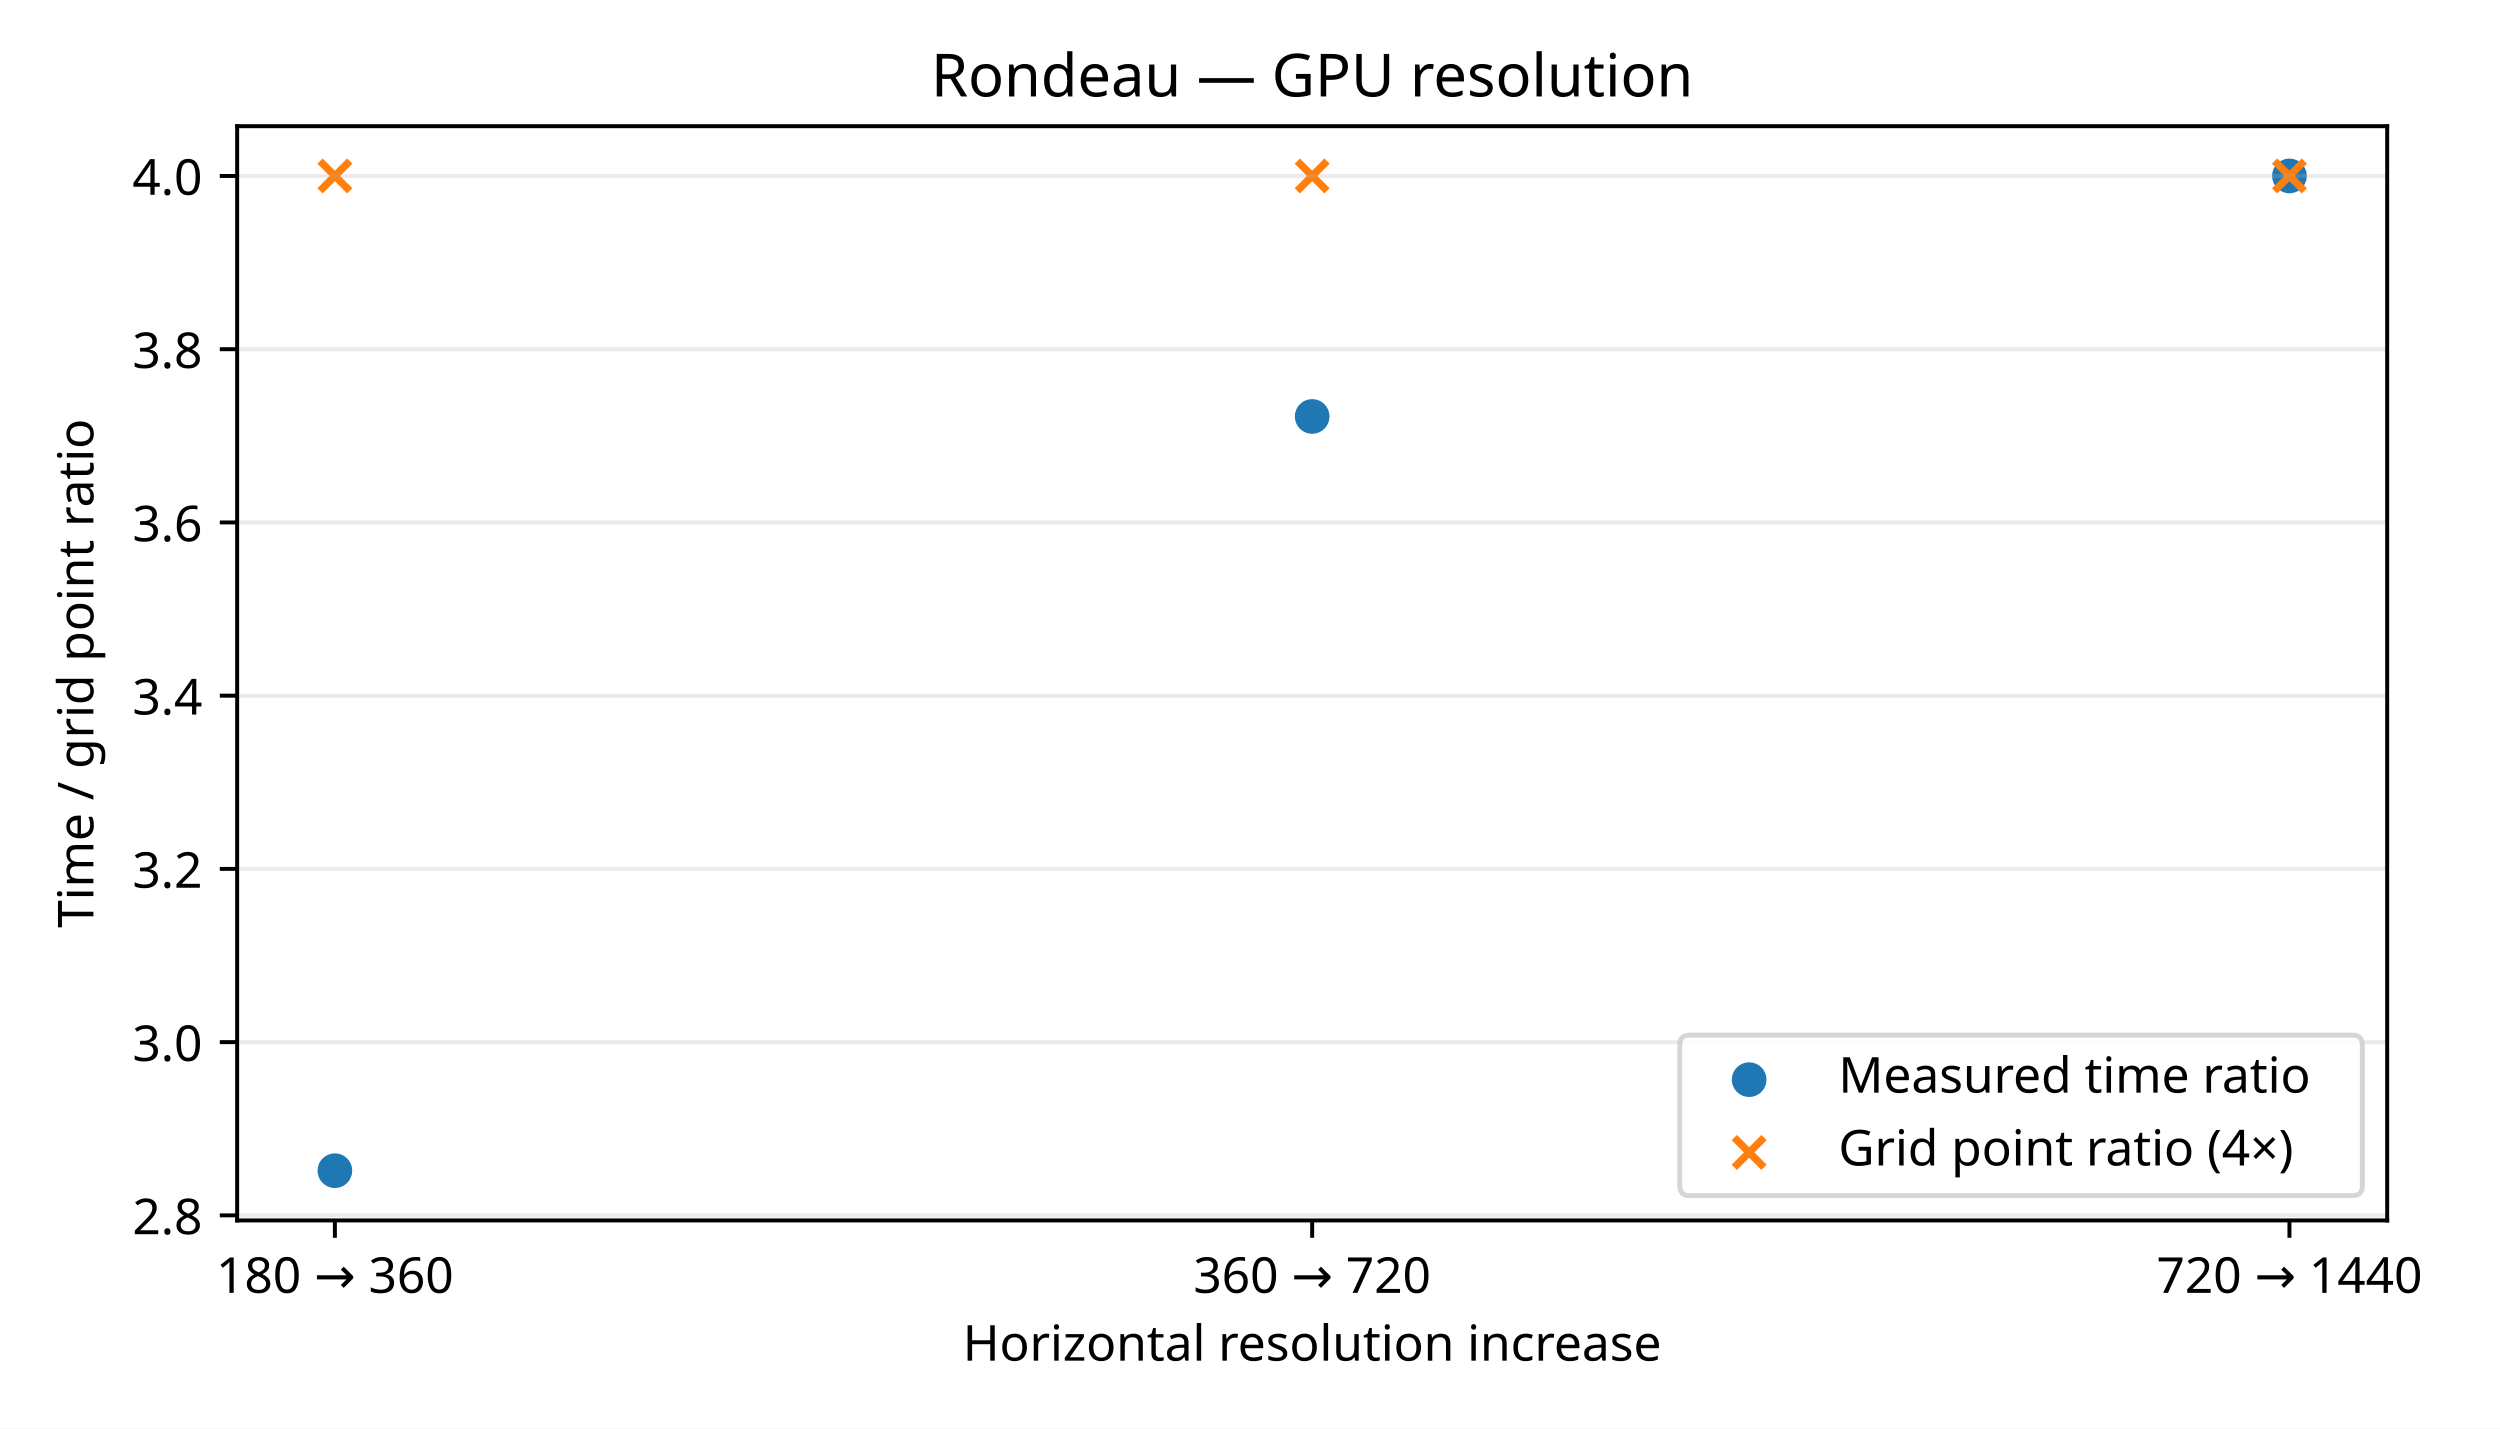
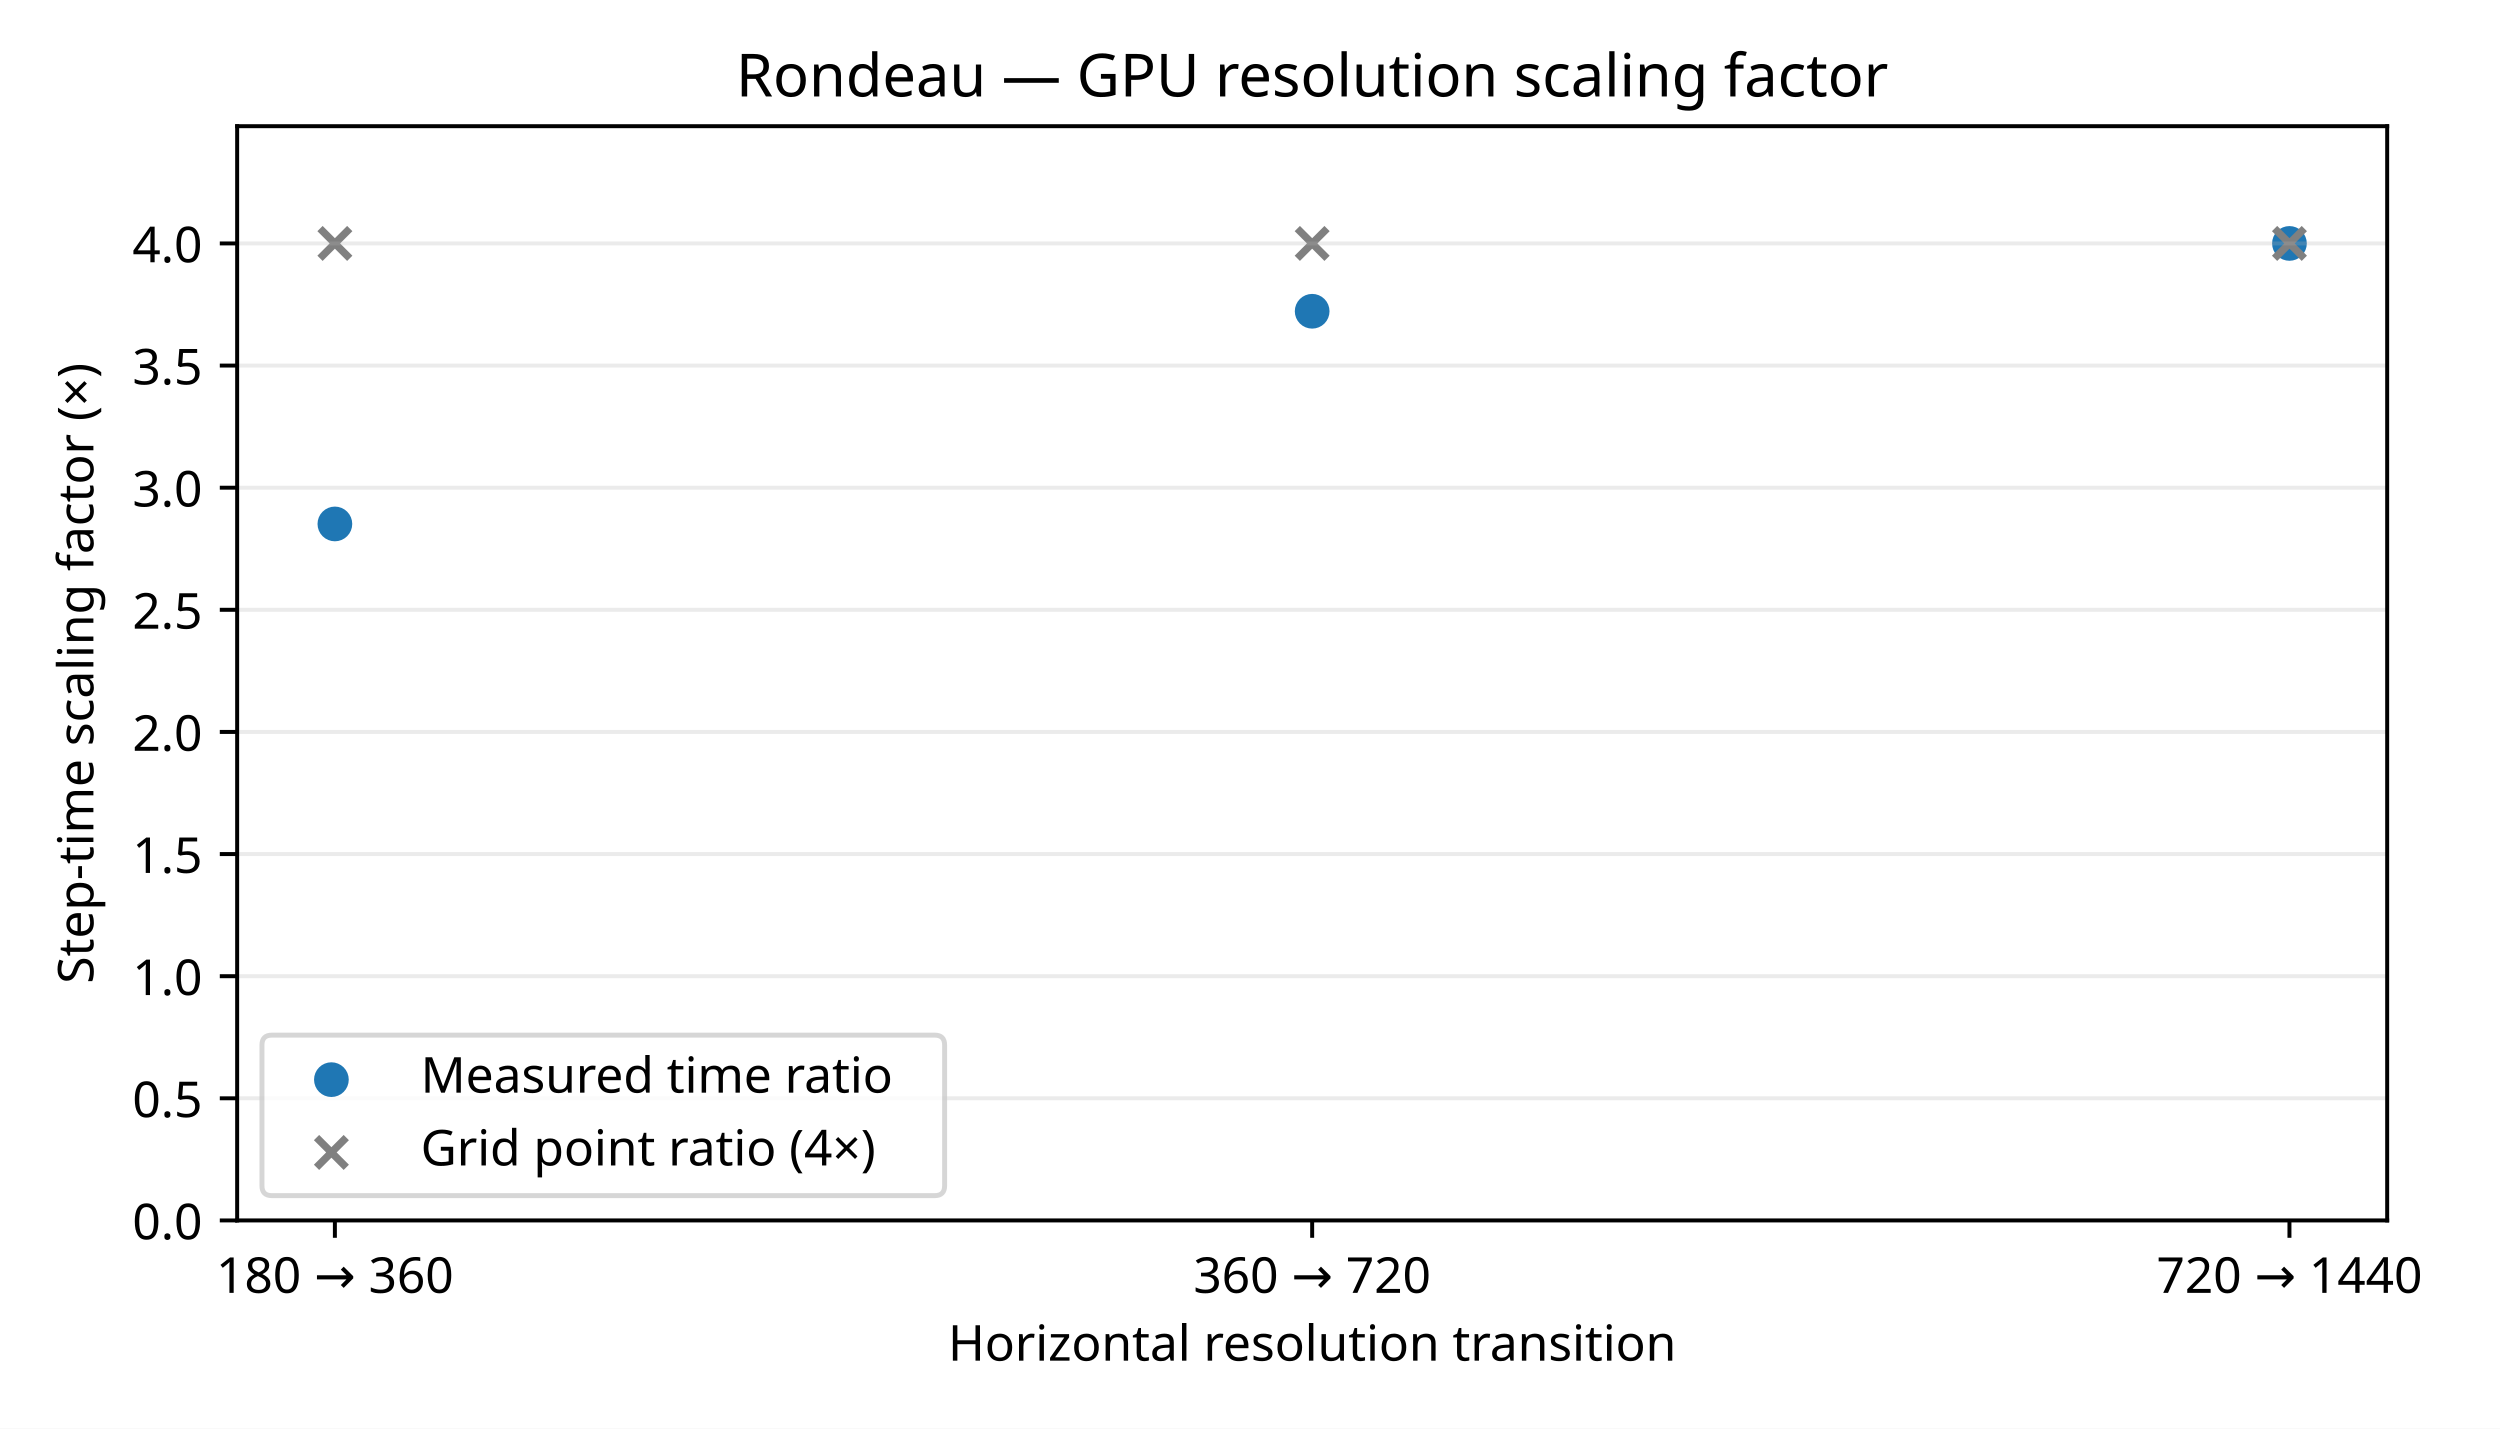
<svg xmlns="http://www.w3.org/2000/svg" xmlns:xlink="http://www.w3.org/1999/xlink" width="504pt" height="288pt" viewBox="0 0 504 288" version="1.1">
  <defs>
    <style type="text/css">*{stroke-linejoin: round; stroke-linecap: butt}</style>
  </defs>
  <g id="figure_1">
    <g id="patch_1">
      <path d="M 0 288 L 504 288 L 504 0 L 0 0 z " style="fill: #ffffff" />
    </g>
    <g id="axes_1">
      <g id="patch_2">
        <path d="M 47.81 246.04 L 481.255 246.04 L 481.255 25.44 L 47.81 25.44 z " style="fill: #ffffff" />
      </g>
      <g id="PathCollection_1">
        <defs>
          <path id="mcc4f2172f0" d="M 0 3 C 0.796 3 1.559 2.684 2.121 2.121 C 2.684 1.559 3 0.796 3 0 C 3 -0.796 2.684 -1.559 2.121 -2.121 C 1.559 -2.684 0.796 -3 0 -3 C -0.796 -3 -1.559 -2.684 -2.121 -2.121 C -2.684 -1.559 -3 -0.796 -3 0 C -3 0.796 -2.684 1.559 -2.121 2.121 C -1.559 2.684 -0.796 3 0 3 z " style="stroke: #1f77b4" />
        </defs>
        <g clip-path="url(#pf6c49e2261)">
-           <use xlink:href="#mcc4f2172f0" x="67.512" y="236.013" style="fill: #1f77b4; stroke: #1f77b4" />
-           <use xlink:href="#mcc4f2172f0" x="264.532" y="83.959" style="fill: #1f77b4; stroke: #1f77b4" />
-           <use xlink:href="#mcc4f2172f0" x="461.553" y="35.467" style="fill: #1f77b4; stroke: #1f77b4" />
+           <use xlink:href="#mcc4f2172f0" x="67.512" y="105.627" style="fill: #1f77b4; stroke: #1f77b4" />
+           <use xlink:href="#mcc4f2172f0" x="264.532" y="62.75" style="fill: #1f77b4; stroke: #1f77b4" />
+           <use xlink:href="#mcc4f2172f0" x="461.553" y="49.076" style="fill: #1f77b4; stroke: #1f77b4" />
        </g>
      </g>
      <g id="PathCollection_2">
        <defs>
-           <path id="m44c4faa206" d="M -3 3 L 3 -3 M -3 -3 L 3 3 " style="stroke: #ff7f0e; stroke-width: 1.5" />
+           <path id="mca0ac0838d" d="M -3 3 L 3 -3 M -3 -3 L 3 3 " style="stroke: #808080; stroke-width: 1.5" />
        </defs>
        <g clip-path="url(#pf6c49e2261)">
-           <use xlink:href="#m44c4faa206" x="67.512" y="35.473" style="fill: #ff7f0e; stroke: #ff7f0e; stroke-width: 1.5" />
-           <use xlink:href="#m44c4faa206" x="264.532" y="35.473" style="fill: #ff7f0e; stroke: #ff7f0e; stroke-width: 1.5" />
-           <use xlink:href="#m44c4faa206" x="461.553" y="35.473" style="fill: #ff7f0e; stroke: #ff7f0e; stroke-width: 1.5" />
+           <use xlink:href="#mca0ac0838d" x="67.512" y="49.077" style="fill: #808080; stroke: #808080; stroke-width: 1.5" />
+           <use xlink:href="#mca0ac0838d" x="264.532" y="49.077" style="fill: #808080; stroke: #808080; stroke-width: 1.5" />
+           <use xlink:href="#mca0ac0838d" x="461.553" y="49.077" style="fill: #808080; stroke: #808080; stroke-width: 1.5" />
        </g>
      </g>
      <g id="matplotlib.axis_1">
        <g id="xtick_1">
          <g id="line2d_1">
            <defs>
              <path id="mce72cfa7c0" d="M 0 0 L 0 3.5 " style="stroke: #000000; stroke-width: 0.8" />
            </defs>
            <g>
              <use xlink:href="#mce72cfa7c0" x="67.512" y="246.04" style="stroke: #000000; stroke-width: 0.8" />
            </g>
          </g>
          <g id="text_1">
            <text style="font: 10px 'sans-serif'; text-anchor: middle" x="67.512" y="260.638" transform="rotate(-0, 67.51202, 260.6384)">180 → 360</text>
          </g>
        </g>
        <g id="xtick_2">
          <g id="line2d_2">
            <g>
              <use xlink:href="#mce72cfa7c0" x="264.532" y="246.04" style="stroke: #000000; stroke-width: 0.8" />
            </g>
          </g>
          <g id="text_2">
            <text style="font: 10px 'sans-serif'; text-anchor: middle" x="264.532" y="260.638" transform="rotate(-0, 264.5323, 260.6384)">360 → 720</text>
          </g>
        </g>
        <g id="xtick_3">
          <g id="line2d_3">
            <g>
              <use xlink:href="#mce72cfa7c0" x="461.553" y="246.04" style="stroke: #000000; stroke-width: 0.8" />
            </g>
          </g>
          <g id="text_3">
            <text style="font: 10px 'sans-serif'; text-anchor: middle" x="461.553" y="260.638" transform="rotate(-0, 461.5525, 260.6384)">720 → 1440</text>
          </g>
        </g>
        <g id="text_4">
-           <text style="font: 10px 'sans-serif'; text-anchor: middle" x="264.532" y="274.317" transform="rotate(-0, 264.5323, 274.3166)">Horizontal resolution increase</text>
+           <text style="font: 10px 'sans-serif'; text-anchor: middle" x="264.532" y="274.317" transform="rotate(-0, 264.5323, 274.3166)">Horizontal resolution transition</text>
        </g>
      </g>
      <g id="matplotlib.axis_2">
        <g id="ytick_1">
          <g id="line2d_4">
-             <path d="M 47.81 245.018 L 481.255 245.018 " clip-path="url(#pf6c49e2261)" style="fill: none; stroke: #b0b0b0; stroke-opacity: 0.25; stroke-width: 0.8; stroke-linecap: square" />
+             <path d="M 47.81 246.04 L 481.255 246.04 " clip-path="url(#pf6c49e2261)" style="fill: none; stroke: #b0b0b0; stroke-opacity: 0.25; stroke-width: 0.8; stroke-linecap: square" />
          </g>
          <g id="line2d_5">
            <defs>
              <path id="m40b14a86b7" d="M 0 0 L -3.5 0 " style="stroke: #000000; stroke-width: 0.8" />
            </defs>
            <g>
-               <use xlink:href="#m40b14a86b7" x="47.81" y="245.018" style="stroke: #000000; stroke-width: 0.8" />
+               <use xlink:href="#m40b14a86b7" x="47.81" y="246.04" style="stroke: #000000; stroke-width: 0.8" />
            </g>
          </g>
          <g id="text_5">
-             <text style="font: 10px 'sans-serif'; text-anchor: end" x="40.81" y="248.817" transform="rotate(-0, 40.81, 248.8168)">2.8</text>
+             <text style="font: 10px 'sans-serif'; text-anchor: end" x="40.81" y="249.839" transform="rotate(-0, 40.81, 249.8392)">0.0</text>
          </g>
        </g>
        <g id="ytick_2">
          <g id="line2d_6">
-             <path d="M 47.81 210.093 L 481.255 210.093 " clip-path="url(#pf6c49e2261)" style="fill: none; stroke: #b0b0b0; stroke-opacity: 0.25; stroke-width: 0.8; stroke-linecap: square" />
+             <path d="M 47.81 221.42 L 481.255 221.42 " clip-path="url(#pf6c49e2261)" style="fill: none; stroke: #b0b0b0; stroke-opacity: 0.25; stroke-width: 0.8; stroke-linecap: square" />
          </g>
          <g id="line2d_7">
            <g>
-               <use xlink:href="#m40b14a86b7" x="47.81" y="210.093" style="stroke: #000000; stroke-width: 0.8" />
+               <use xlink:href="#m40b14a86b7" x="47.81" y="221.42" style="stroke: #000000; stroke-width: 0.8" />
            </g>
          </g>
          <g id="text_6">
-             <text style="font: 10px 'sans-serif'; text-anchor: end" x="40.81" y="213.893" transform="rotate(-0, 40.81, 213.8926)">3.0</text>
+             <text style="font: 10px 'sans-serif'; text-anchor: end" x="40.81" y="225.219" transform="rotate(-0, 40.81, 225.2189)">0.5</text>
          </g>
        </g>
        <g id="ytick_3">
          <g id="line2d_8">
-             <path d="M 47.81 175.169 L 481.255 175.169 " clip-path="url(#pf6c49e2261)" style="fill: none; stroke: #b0b0b0; stroke-opacity: 0.25; stroke-width: 0.8; stroke-linecap: square" />
+             <path d="M 47.81 196.799 L 481.255 196.799 " clip-path="url(#pf6c49e2261)" style="fill: none; stroke: #b0b0b0; stroke-opacity: 0.25; stroke-width: 0.8; stroke-linecap: square" />
          </g>
          <g id="line2d_9">
            <g>
-               <use xlink:href="#m40b14a86b7" x="47.81" y="175.169" style="stroke: #000000; stroke-width: 0.8" />
+               <use xlink:href="#m40b14a86b7" x="47.81" y="196.799" style="stroke: #000000; stroke-width: 0.8" />
            </g>
          </g>
          <g id="text_7">
-             <text style="font: 10px 'sans-serif'; text-anchor: end" x="40.81" y="178.969" transform="rotate(-0, 40.81, 178.9685)">3.2</text>
+             <text style="font: 10px 'sans-serif'; text-anchor: end" x="40.81" y="200.599" transform="rotate(-0, 40.81, 200.5985)">1.0</text>
          </g>
        </g>
        <g id="ytick_4">
          <g id="line2d_10">
-             <path d="M 47.81 140.245 L 481.255 140.245 " clip-path="url(#pf6c49e2261)" style="fill: none; stroke: #b0b0b0; stroke-opacity: 0.25; stroke-width: 0.8; stroke-linecap: square" />
+             <path d="M 47.81 172.179 L 481.255 172.179 " clip-path="url(#pf6c49e2261)" style="fill: none; stroke: #b0b0b0; stroke-opacity: 0.25; stroke-width: 0.8; stroke-linecap: square" />
          </g>
          <g id="line2d_11">
            <g>
-               <use xlink:href="#m40b14a86b7" x="47.81" y="140.245" style="stroke: #000000; stroke-width: 0.8" />
+               <use xlink:href="#m40b14a86b7" x="47.81" y="172.179" style="stroke: #000000; stroke-width: 0.8" />
            </g>
          </g>
          <g id="text_8">
-             <text style="font: 10px 'sans-serif'; text-anchor: end" x="40.81" y="144.044" transform="rotate(-0, 40.81, 144.0444)">3.4</text>
+             <text style="font: 10px 'sans-serif'; text-anchor: end" x="40.81" y="175.978" transform="rotate(-0, 40.81, 175.9782)">1.5</text>
          </g>
        </g>
        <g id="ytick_5">
          <g id="line2d_12">
-             <path d="M 47.81 105.321 L 481.255 105.321 " clip-path="url(#pf6c49e2261)" style="fill: none; stroke: #b0b0b0; stroke-opacity: 0.25; stroke-width: 0.8; stroke-linecap: square" />
+             <path d="M 47.81 147.559 L 481.255 147.559 " clip-path="url(#pf6c49e2261)" style="fill: none; stroke: #b0b0b0; stroke-opacity: 0.25; stroke-width: 0.8; stroke-linecap: square" />
          </g>
          <g id="line2d_13">
            <g>
-               <use xlink:href="#m40b14a86b7" x="47.81" y="105.321" style="stroke: #000000; stroke-width: 0.8" />
+               <use xlink:href="#m40b14a86b7" x="47.81" y="147.559" style="stroke: #000000; stroke-width: 0.8" />
            </g>
          </g>
          <g id="text_9">
-             <text style="font: 10px 'sans-serif'; text-anchor: end" x="40.81" y="109.12" transform="rotate(-0, 40.81, 109.1203)">3.6</text>
+             <text style="font: 10px 'sans-serif'; text-anchor: end" x="40.81" y="151.358" transform="rotate(-0, 40.81, 151.3579)">2.0</text>
          </g>
        </g>
        <g id="ytick_6">
          <g id="line2d_14">
-             <path d="M 47.81 70.397 L 481.255 70.397 " clip-path="url(#pf6c49e2261)" style="fill: none; stroke: #b0b0b0; stroke-opacity: 0.25; stroke-width: 0.8; stroke-linecap: square" />
+             <path d="M 47.81 122.938 L 481.255 122.938 " clip-path="url(#pf6c49e2261)" style="fill: none; stroke: #b0b0b0; stroke-opacity: 0.25; stroke-width: 0.8; stroke-linecap: square" />
          </g>
          <g id="line2d_15">
            <g>
-               <use xlink:href="#m40b14a86b7" x="47.81" y="70.397" style="stroke: #000000; stroke-width: 0.8" />
+               <use xlink:href="#m40b14a86b7" x="47.81" y="122.938" style="stroke: #000000; stroke-width: 0.8" />
            </g>
          </g>
          <g id="text_10">
-             <text style="font: 10px 'sans-serif'; text-anchor: end" x="40.81" y="74.196" transform="rotate(-0, 40.81, 74.19623)">3.8</text>
+             <text style="font: 10px 'sans-serif'; text-anchor: end" x="40.81" y="126.738" transform="rotate(-0, 40.81, 126.7375)">2.5</text>
          </g>
        </g>
        <g id="ytick_7">
          <g id="line2d_16">
-             <path d="M 47.81 35.473 L 481.255 35.473 " clip-path="url(#pf6c49e2261)" style="fill: none; stroke: #b0b0b0; stroke-opacity: 0.25; stroke-width: 0.8; stroke-linecap: square" />
+             <path d="M 47.81 98.318 L 481.255 98.318 " clip-path="url(#pf6c49e2261)" style="fill: none; stroke: #b0b0b0; stroke-opacity: 0.25; stroke-width: 0.8; stroke-linecap: square" />
          </g>
          <g id="line2d_17">
            <g>
-               <use xlink:href="#m40b14a86b7" x="47.81" y="35.473" style="stroke: #000000; stroke-width: 0.8" />
+               <use xlink:href="#m40b14a86b7" x="47.81" y="98.318" style="stroke: #000000; stroke-width: 0.8" />
            </g>
          </g>
          <g id="text_11">
-             <text style="font: 10px 'sans-serif'; text-anchor: end" x="40.81" y="39.272" transform="rotate(-0, 40.81, 39.27212)">4.0</text>
-           </g>
-         </g>
-         <g id="text_12">
-           <text style="font: 10px 'sans-serif'; text-anchor: middle" x="18.827" y="135.74" transform="rotate(-90, 18.82719, 135.74)">Time / grid point ratio</text>
+             <text style="font: 10px 'sans-serif'; text-anchor: end" x="40.81" y="102.117" transform="rotate(-0, 40.81, 102.1172)">3.0</text>
+           </g>
+         </g>
+         <g id="ytick_8">
+           <g id="line2d_18">
+             <path d="M 47.81 73.698 L 481.255 73.698 " clip-path="url(#pf6c49e2261)" style="fill: none; stroke: #b0b0b0; stroke-opacity: 0.25; stroke-width: 0.8; stroke-linecap: square" />
+           </g>
+           <g id="line2d_19">
+             <g>
+               <use xlink:href="#m40b14a86b7" x="47.81" y="73.698" style="stroke: #000000; stroke-width: 0.8" />
+             </g>
+           </g>
+           <g id="text_12">
+             <text style="font: 10px 'sans-serif'; text-anchor: end" x="40.81" y="77.497" transform="rotate(-0, 40.81, 77.49686)">3.5</text>
+           </g>
+         </g>
+         <g id="ytick_9">
+           <g id="line2d_20">
+             <path d="M 47.81 49.077 L 481.255 49.077 " clip-path="url(#pf6c49e2261)" style="fill: none; stroke: #b0b0b0; stroke-opacity: 0.25; stroke-width: 0.8; stroke-linecap: square" />
+           </g>
+           <g id="line2d_21">
+             <g>
+               <use xlink:href="#m40b14a86b7" x="47.81" y="49.077" style="stroke: #000000; stroke-width: 0.8" />
+             </g>
+           </g>
+           <g id="text_13">
+             <text style="font: 10px 'sans-serif'; text-anchor: end" x="40.81" y="52.877" transform="rotate(-0, 40.81, 52.87652)">4.0</text>
+           </g>
+         </g>
+         <g id="text_14">
+           <text style="font: 10px 'sans-serif'; text-anchor: middle" x="18.827" y="135.74" transform="rotate(-90, 18.82719, 135.74)">Step-time scaling factor (×)</text>
        </g>
      </g>
      <g id="patch_3">
        <path d="M 47.81 246.04 L 47.81 25.44 " style="fill: none; stroke: #000000; stroke-width: 0.8; stroke-linejoin: miter; stroke-linecap: square" />
      </g>
      <g id="patch_4">
        <path d="M 481.255 246.04 L 481.255 25.44 " style="fill: none; stroke: #000000; stroke-width: 0.8; stroke-linejoin: miter; stroke-linecap: square" />
      </g>
      <g id="patch_5">
        <path d="M 47.81 246.04 L 481.255 246.04 " style="fill: none; stroke: #000000; stroke-width: 0.8; stroke-linejoin: miter; stroke-linecap: square" />
      </g>
      <g id="patch_6">
        <path d="M 47.81 25.44 L 481.255 25.44 " style="fill: none; stroke: #000000; stroke-width: 0.8; stroke-linejoin: miter; stroke-linecap: square" />
      </g>
-       <g id="text_13">
-         <text style="font: 12px 'sans-serif'; text-anchor: middle" x="264.532" y="19.44" transform="rotate(-0, 264.5323, 19.44)">Rondeau — GPU resolution</text>
+       <g id="text_15">
+         <text style="font: 12px 'sans-serif'; text-anchor: middle" x="264.532" y="19.44" transform="rotate(-0, 264.5323, 19.44)">Rondeau — GPU resolution scaling factor</text>
      </g>
      <g id="legend_1">
        <g id="patch_7">
-           <path d="M 340.63 241.04 L 474.255 241.04 Q 476.255 241.04 476.255 239.04 L 476.255 210.684 Q 476.255 208.684 474.255 208.684 L 340.63 208.684 Q 338.63 208.684 338.63 210.684 L 338.63 239.04 Q 338.63 241.04 340.63 241.04 z " style="fill: #ffffff; opacity: 0.8; stroke: #cccccc; stroke-linejoin: miter" />
+           <path d="M 54.81 241.04 L 188.435 241.04 Q 190.435 241.04 190.435 239.04 L 190.435 210.684 Q 190.435 208.684 188.435 208.684 L 54.81 208.684 Q 52.81 208.684 52.81 210.684 L 52.81 239.04 Q 52.81 241.04 54.81 241.04 z " style="fill: #ffffff; opacity: 0.8; stroke: #cccccc; stroke-linejoin: miter" />
        </g>
        <g id="PathCollection_3">
          <g>
-             <use xlink:href="#mcc4f2172f0" x="352.63" y="217.657" style="fill: #1f77b4; stroke: #1f77b4" />
-           </g>
-         </g>
-         <g id="text_14">
-           <text style="font: 10px 'sans-serif'; text-anchor: start" x="370.63" y="220.282" transform="rotate(-0, 370.6295, 220.2822)">Measured time ratio</text>
+             <use xlink:href="#mcc4f2172f0" x="66.81" y="217.657" style="fill: #1f77b4; stroke: #1f77b4" />
+           </g>
+         </g>
+         <g id="text_16">
+           <text style="font: 10px 'sans-serif'; text-anchor: start" x="84.81" y="220.282" transform="rotate(-0, 84.81, 220.2822)">Measured time ratio</text>
        </g>
        <g id="PathCollection_4">
          <g>
-             <use xlink:href="#m44c4faa206" x="352.63" y="232.335" style="fill: #ff7f0e; stroke: #ff7f0e; stroke-width: 1.5" />
-           </g>
-         </g>
-         <g id="text_15">
-           <text style="font: 10px 'sans-serif'; text-anchor: start" x="370.63" y="234.96" transform="rotate(-0, 370.6295, 234.9603)">Grid point ratio (4×)</text>
+             <use xlink:href="#mca0ac0838d" x="66.81" y="232.335" style="fill: #808080; stroke: #808080; stroke-width: 1.5" />
+           </g>
+         </g>
+         <g id="text_17">
+           <text style="font: 10px 'sans-serif'; text-anchor: start" x="84.81" y="234.96" transform="rotate(-0, 84.81, 234.9603)">Grid point ratio (4×)</text>
        </g>
      </g>
    </g>
  </g>
  <defs>
    <clipPath id="pf6c49e2261">
      <rect x="47.81" y="25.44" width="433.445" height="220.6" />
    </clipPath>
  </defs>
</svg>
